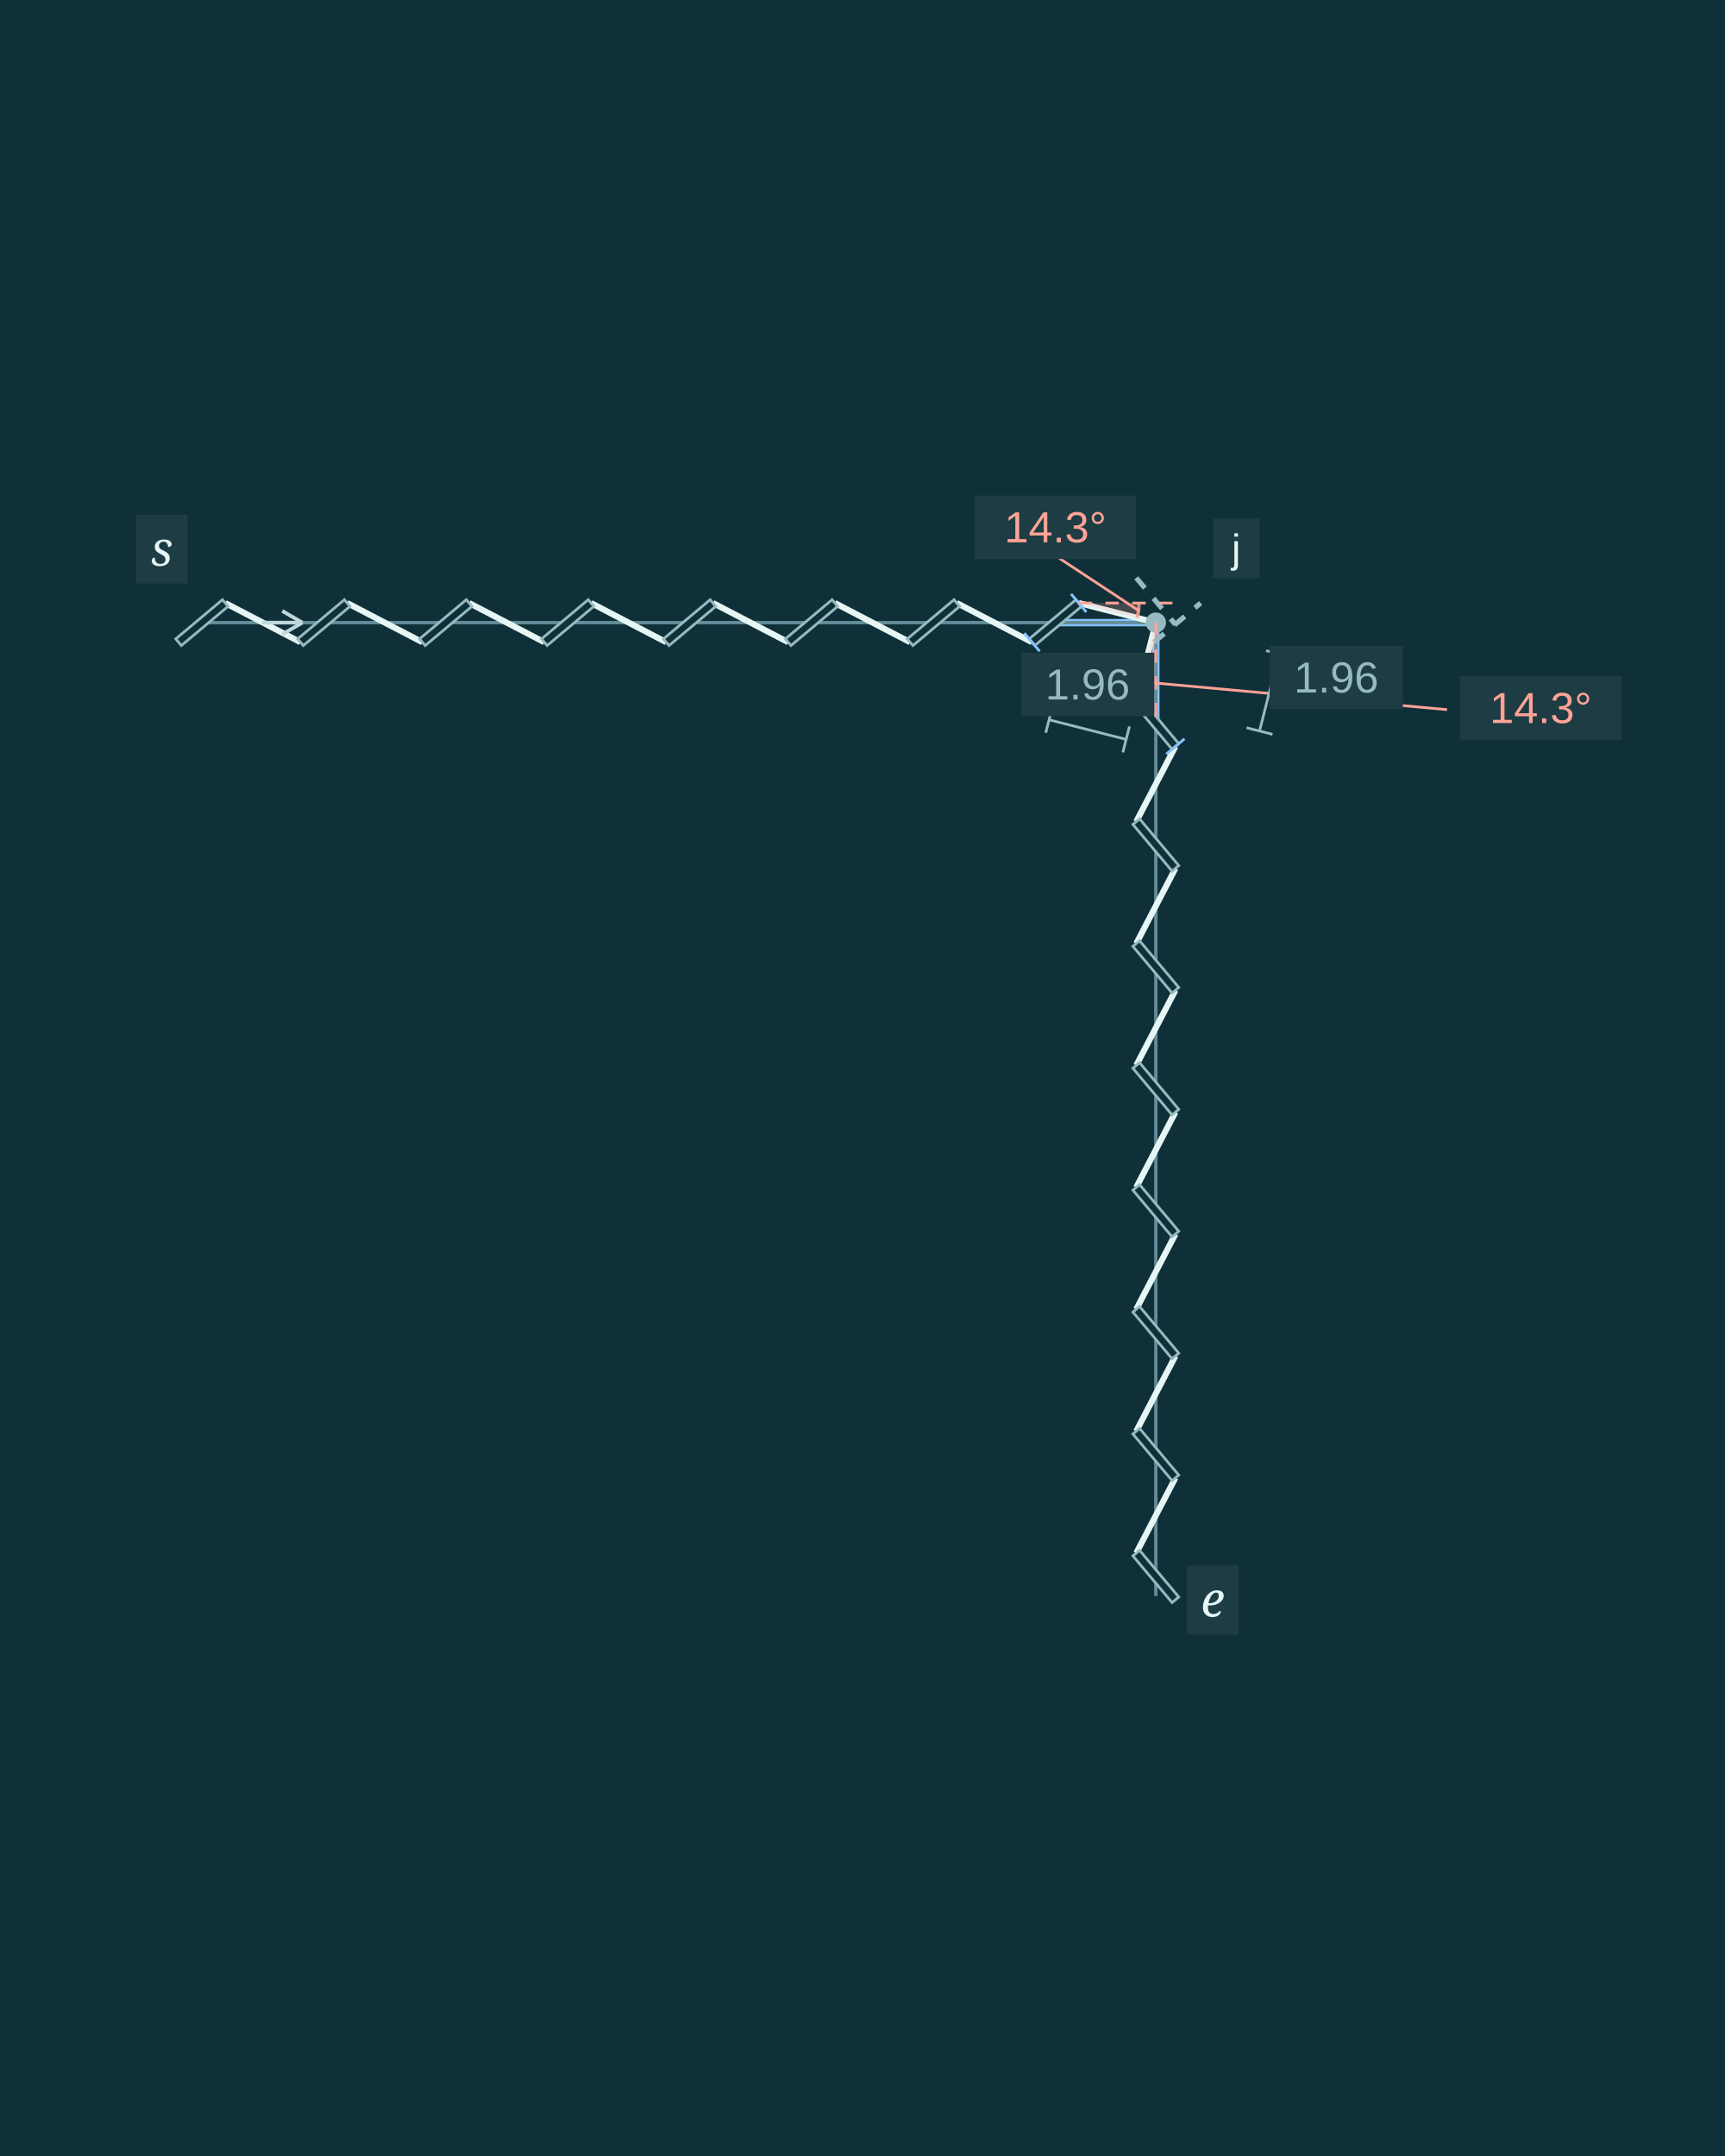
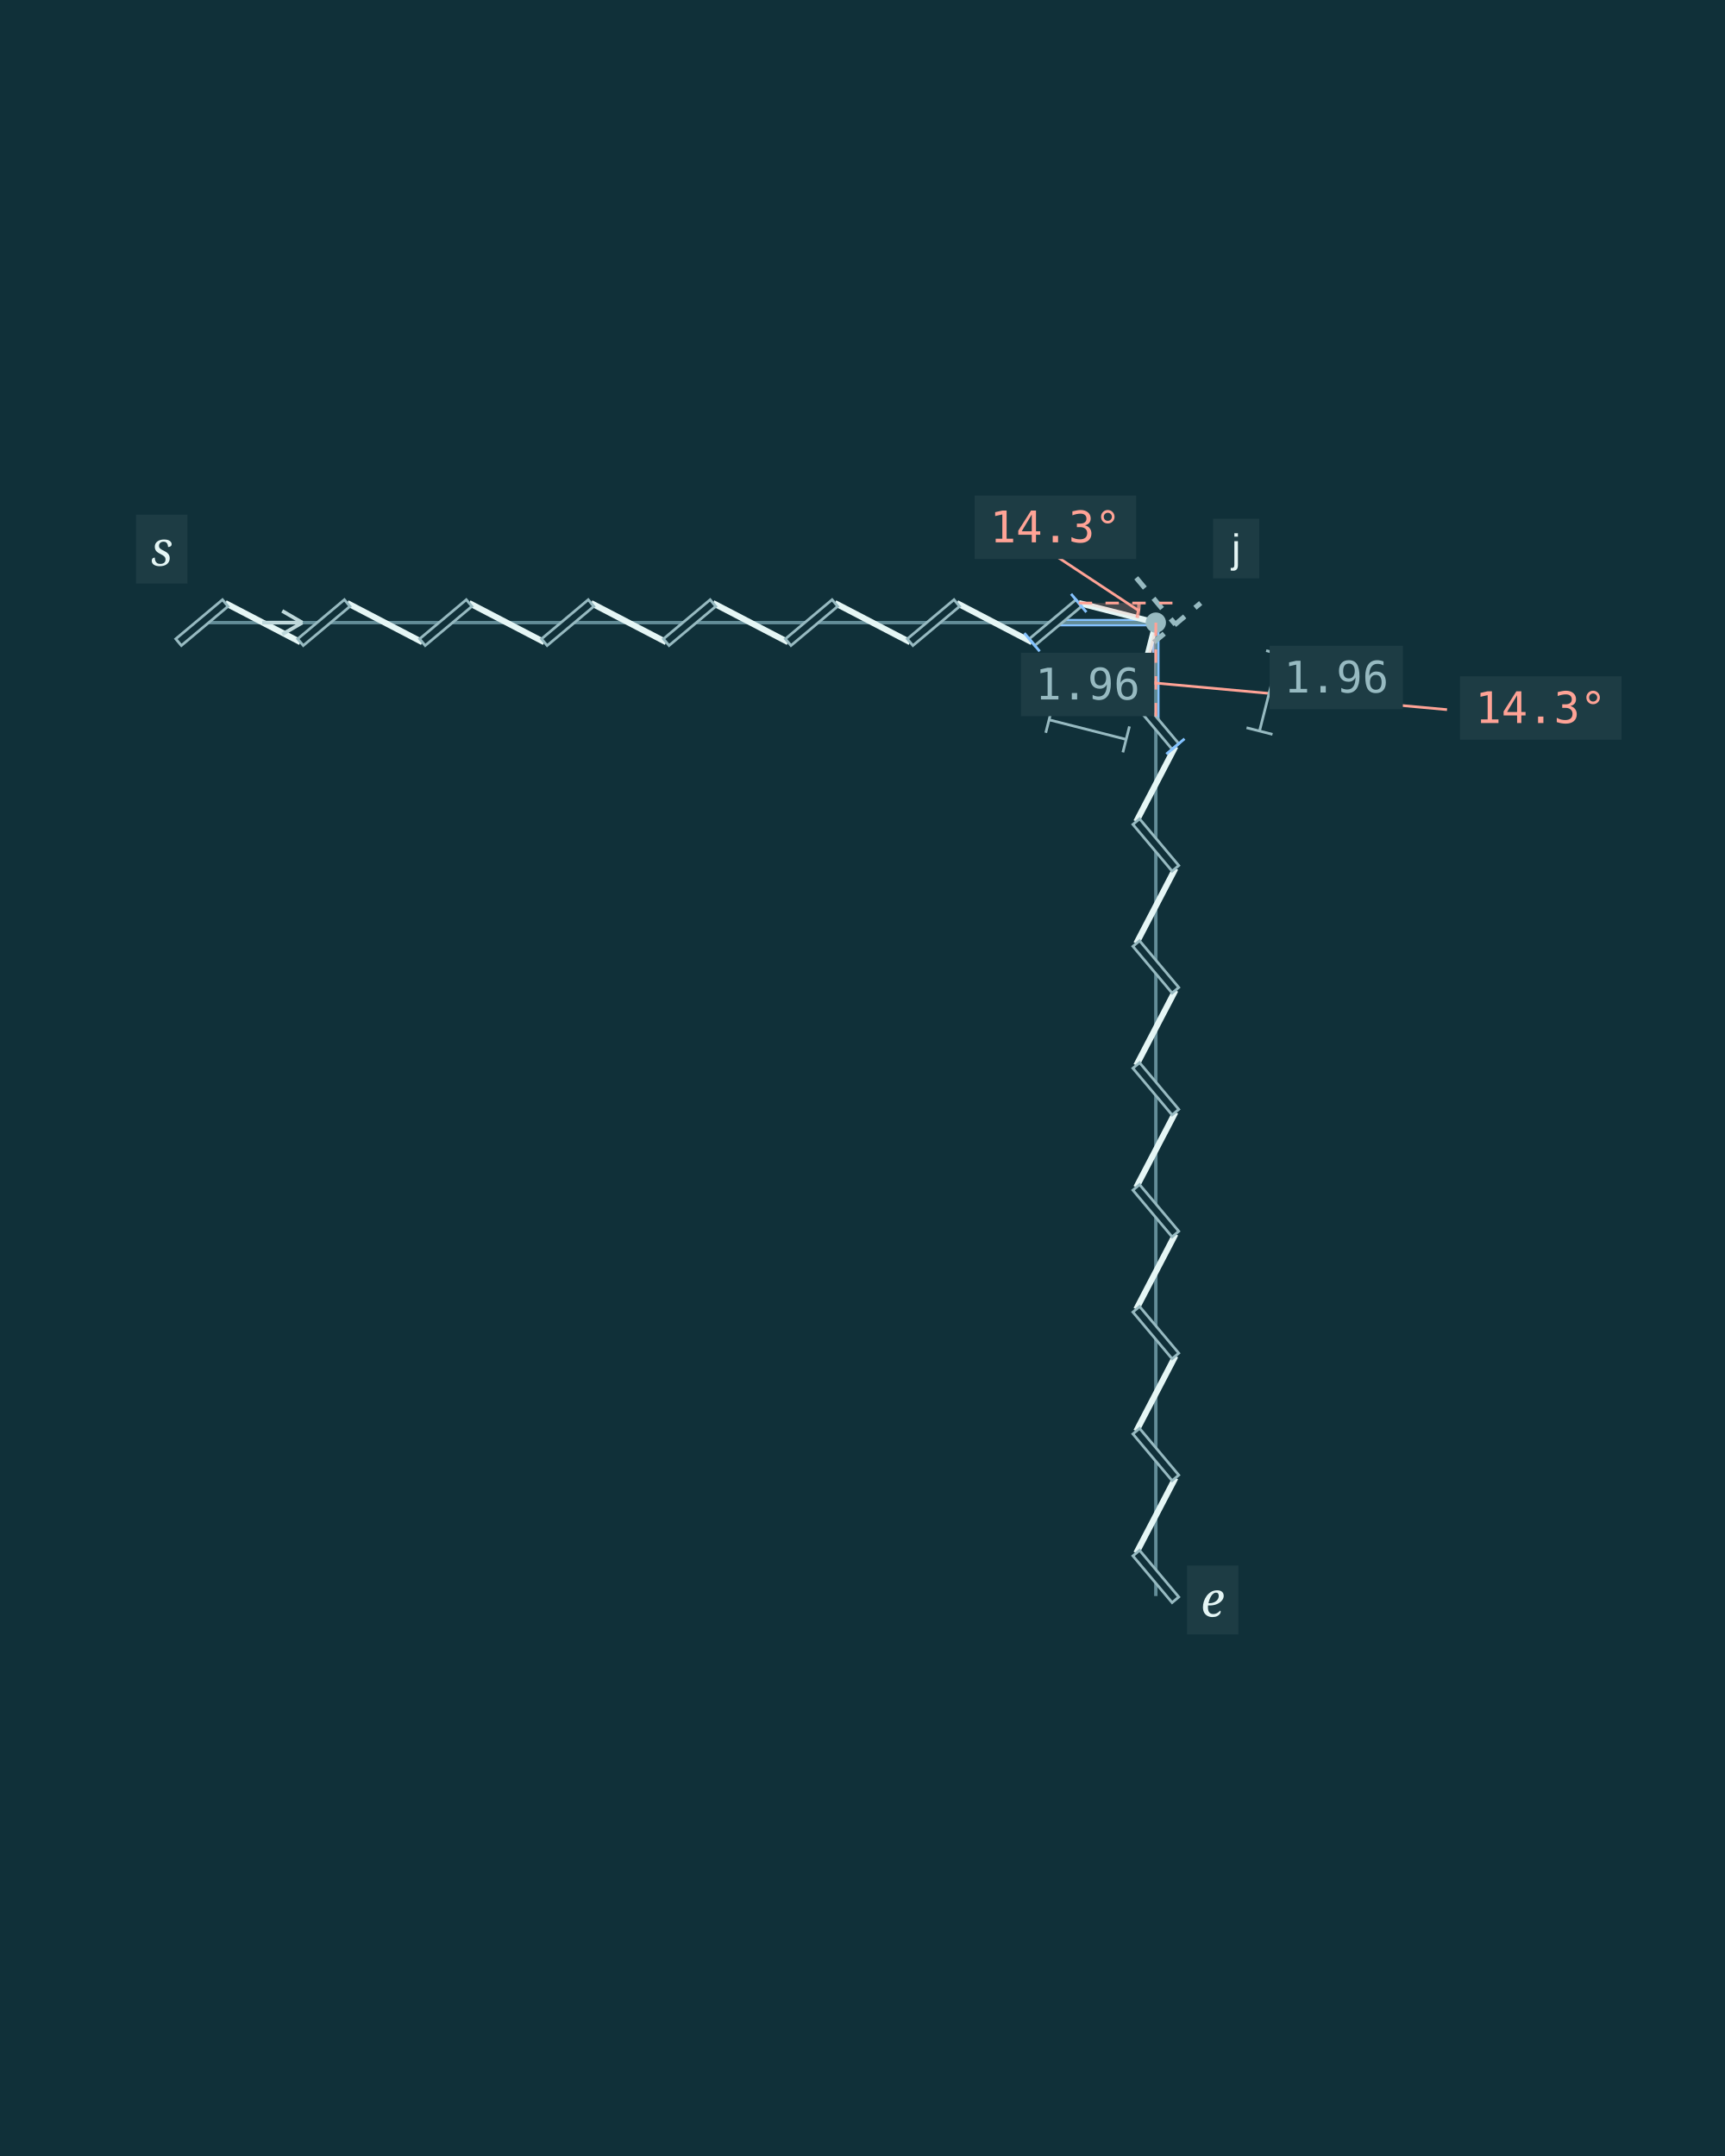
<svg xmlns="http://www.w3.org/2000/svg" width="600" height="750" viewBox="0 0 600 750" role="img" aria-labelledby="title description">
  <rect width="100%" height="100%" fill="#103039" />
  <g transform="translate(-75.29883 170.0235) scale(1.164214)">
    <line class="adjusted-gap" x1="410" y1="70.012" x2="410" y2="40" stroke="#84C2FF" stroke-width="2.2" />
    <line class="adjusted-gap" x1="379.988" y1="40" x2="410" y2="40" stroke="#84C2FF" stroke-width="2.2" />
    <line class="guide" x1="125" y1="40" x2="410" y2="40" stroke="#638D98" stroke-width="1" />
    <line class="guide" x1="410" y1="40" x2="410" y2="330.854" stroke="#638D98" stroke-width="1" />
    <line class="thread" x1="131.976" y1="34.146" x2="154.451" y2="45.854" stroke="#E5F6F5" stroke-width="1.8" />
    <line class="thread" x1="168.403" y1="34.146" x2="190.878" y2="45.854" stroke="#E5F6F5" stroke-width="1.8" />
    <line class="thread" x1="204.83" y1="34.146" x2="227.304" y2="45.854" stroke="#E5F6F5" stroke-width="1.8" />
    <line class="thread" x1="241.257" y1="34.146" x2="263.731" y2="45.854" stroke="#E5F6F5" stroke-width="1.8" />
    <line class="thread" x1="277.684" y1="34.146" x2="300.158" y2="45.854" stroke="#E5F6F5" stroke-width="1.8" />
    <line class="thread" x1="314.11" y1="34.146" x2="336.585" y2="45.854" stroke="#E5F6F5" stroke-width="1.8" />
    <line class="thread" x1="350.537" y1="34.146" x2="373.012" y2="45.854" stroke="#E5F6F5" stroke-width="1.8" />
    <line class="thread" x1="386.964" y1="34.146" x2="410" y2="40" stroke="#E5F6F5" stroke-width="1.8" />
    <line class="thread" x1="410" y1="40" x2="404.146" y2="63.036" stroke="#E5F6F5" stroke-width="1.8" />
    <line class="thread" x1="415.854" y1="76.988" x2="404.146" y2="99.463" stroke="#E5F6F5" stroke-width="1.8" />
    <line class="thread" x1="415.854" y1="113.415" x2="404.146" y2="135.89" stroke="#E5F6F5" stroke-width="1.8" />
    <line class="thread" x1="415.854" y1="149.842" x2="404.146" y2="172.316" stroke="#E5F6F5" stroke-width="1.8" />
    <line class="thread" x1="415.854" y1="186.269" x2="404.146" y2="208.743" stroke="#E5F6F5" stroke-width="1.8" />
    <line class="thread" x1="415.854" y1="222.696" x2="404.146" y2="245.17" stroke="#E5F6F5" stroke-width="1.8" />
    <line class="thread" x1="415.854" y1="259.122" x2="404.146" y2="281.597" stroke="#E5F6F5" stroke-width="1.8" />
    <line class="thread" x1="415.854" y1="295.549" x2="404.146" y2="318.024" stroke="#E5F6F5" stroke-width="1.8" />
    <line class="slit" x1="118.024" y1="45.854" x2="131.976" y2="34.146" stroke="#103039" stroke-width="2.6" />
    <polygon class="slit-outline" points="118.859,46.85 132.812,35.142 131.141,33.15 117.188,44.858" fill="#103039" stroke="#97BAC1" stroke-width="0.8" />
    <line class="slit" x1="154.451" y1="45.854" x2="168.403" y2="34.146" stroke="#103039" stroke-width="2.6" />
    <polygon class="slit-outline" points="155.286,46.85 169.239,35.142 167.567,33.15 153.615,44.858" fill="#103039" stroke="#97BAC1" stroke-width="0.8" />
    <line class="slit" x1="190.878" y1="45.854" x2="204.83" y2="34.146" stroke="#103039" stroke-width="2.6" />
    <polygon class="slit-outline" points="191.713,46.85 205.666,35.142 203.994,33.15 190.042,44.858" fill="#103039" stroke="#97BAC1" stroke-width="0.8" />
    <line class="slit" x1="227.304" y1="45.854" x2="241.257" y2="34.146" stroke="#103039" stroke-width="2.6" />
    <polygon class="slit-outline" points="228.14,46.85 242.092,35.142 240.421,33.15 226.469,44.858" fill="#103039" stroke="#97BAC1" stroke-width="0.8" />
    <line class="slit" x1="263.731" y1="45.854" x2="277.684" y2="34.146" stroke="#103039" stroke-width="2.6" />
    <polygon class="slit-outline" points="264.567,46.85 278.519,35.142 276.848,33.15 262.896,44.858" fill="#103039" stroke="#97BAC1" stroke-width="0.8" />
    <line class="slit" x1="300.158" y1="45.854" x2="314.11" y2="34.146" stroke="#103039" stroke-width="2.6" />
    <polygon class="slit-outline" points="300.994,46.85 314.946,35.142 313.275,33.15 299.323,44.858" fill="#103039" stroke="#97BAC1" stroke-width="0.8" />
    <line class="slit" x1="336.585" y1="45.854" x2="350.537" y2="34.146" stroke="#103039" stroke-width="2.6" />
    <polygon class="slit-outline" points="337.421,46.85 351.373,35.142 349.702,33.15 335.749,44.858" fill="#103039" stroke="#97BAC1" stroke-width="0.8" />
    <line class="slit" x1="373.012" y1="45.854" x2="386.964" y2="34.146" stroke="#103039" stroke-width="2.6" />
    <polygon class="slit-outline" points="373.848,46.85 387.8,35.142 386.129,33.15 372.176,44.858" fill="#103039" stroke="#97BAC1" stroke-width="0.8" />
    <line class="adjustment-mark" x1="375.295" y1="48.574" x2="370.729" y2="43.133" stroke="#84C2FF" stroke-width="0.8" />
    <line class="adjustment-mark" x1="389.247" y1="36.867" x2="384.681" y2="31.426" stroke="#84C2FF" stroke-width="0.8" />
    <line class="virtual" x1="409.439" y1="45.854" x2="423.391" y2="34.146" stroke="#97BAC1" stroke-width="1.5" stroke-dasharray="4 4" />
    <line class="slit" x1="404.146" y1="318.024" x2="415.854" y2="331.976" stroke="#103039" stroke-width="2.6" />
    <polygon class="slit-outline" points="403.15,318.859 414.858,332.812 416.85,331.141 405.142,317.188" fill="#103039" stroke="#97BAC1" stroke-width="0.8" />
    <line class="slit" x1="404.146" y1="281.597" x2="415.854" y2="295.549" stroke="#103039" stroke-width="2.6" />
    <polygon class="slit-outline" points="403.15,282.433 414.858,296.385 416.85,294.714 405.142,280.761" fill="#103039" stroke="#97BAC1" stroke-width="0.8" />
    <line class="slit" x1="404.146" y1="245.17" x2="415.854" y2="259.122" stroke="#103039" stroke-width="2.6" />
    <polygon class="slit-outline" points="403.15,246.006 414.858,259.958 416.85,258.287 405.142,244.334" fill="#103039" stroke="#97BAC1" stroke-width="0.8" />
    <line class="slit" x1="404.146" y1="208.743" x2="415.854" y2="222.696" stroke="#103039" stroke-width="2.6" />
    <polygon class="slit-outline" points="403.15,209.579 414.858,223.531 416.85,221.86 405.142,207.908" fill="#103039" stroke="#97BAC1" stroke-width="0.8" />
    <line class="slit" x1="404.146" y1="172.316" x2="415.854" y2="186.269" stroke="#103039" stroke-width="2.6" />
    <polygon class="slit-outline" points="403.15,173.152 414.858,187.104 416.85,185.433 405.142,171.481" fill="#103039" stroke="#97BAC1" stroke-width="0.8" />
    <line class="slit" x1="404.146" y1="135.89" x2="415.854" y2="149.842" stroke="#103039" stroke-width="2.6" />
    <polygon class="slit-outline" points="403.15,136.725 414.858,150.677 416.85,149.006 405.142,135.054" fill="#103039" stroke="#97BAC1" stroke-width="0.8" />
    <line class="slit" x1="404.146" y1="99.463" x2="415.854" y2="113.415" stroke="#103039" stroke-width="2.6" />
    <polygon class="slit-outline" points="403.15,100.298 414.858,114.251 416.85,112.579 405.142,98.627" fill="#103039" stroke="#97BAC1" stroke-width="0.8" />
    <line class="slit" x1="404.146" y1="63.036" x2="415.854" y2="76.988" stroke="#103039" stroke-width="2.6" />
    <polygon class="slit-outline" points="403.15,63.871 414.858,77.824 416.85,76.152 405.142,62.2" fill="#103039" stroke="#97BAC1" stroke-width="0.8" />
    <line class="adjustment-mark" x1="401.426" y1="65.319" x2="406.867" y2="60.753" stroke="#84C2FF" stroke-width="0.8" />
    <line class="adjustment-mark" x1="413.133" y1="79.271" x2="418.574" y2="74.705" stroke="#84C2FF" stroke-width="0.8" />
    <line class="virtual" x1="404.146" y1="26.609" x2="415.854" y2="40.561" stroke="#97BAC1" stroke-width="1.5" stroke-dasharray="4 4" />
    <circle class="hole" cx="410" cy="40" r="3.036" fill="#97BAC1" />
    <rect class="label-background" x="105.32" y="7.752" width="15.36" height="20.56" fill="#1D3C44" />
    <text class="notation-start" x="113" y="23" text-anchor="middle" font-family="Cambria" font-size="14.4" font-style="italic" fill="#E5F6F5">s</text>
    <line class="direction" x1="143" y1="40" x2="155" y2="40" stroke="#BED8DB" stroke-width="1.1" />
    <line class="direction" x1="155" y1="40" x2="149" y2="36.5" stroke="#BED8DB" stroke-width="1.1" />
    <line class="direction" x1="155" y1="40" x2="149" y2="43.5" stroke="#BED8DB" stroke-width="1.1" />
    <rect class="label-background" x="419.32" y="321.752" width="15.36" height="20.56" fill="#1D3C44" />
    <text class="notation-end" x="427" y="337" text-anchor="middle" font-family="Cambria" font-size="14.4" font-style="italic" fill="#E5F6F5">e</text>
    <rect class="label-background" x="427.1" y="8.96" width="13.8" height="17.8" fill="#1D3C44" />
    <text class="notation-junction" x="434" y="22" text-anchor="middle" font-family="Arial" font-size="12" fill="#E5F6F5">j</text>
    <polygon class="angle-wedge" points="386.964,34.146 404.964,34.146 404.962,34.426 404.955,34.706 404.945,34.986 404.929,35.265 404.91,35.545 404.886,35.824 404.858,36.102 404.825,36.38 404.788,36.658 404.747,36.935 404.701,37.211 404.652,37.486 404.598,37.761 404.539,38.035 404.477,38.308 404.41,38.579" fill="#FFA396" fill-opacity="0.22" />
    <line class="angle-reference" x1="386.964" y1="34.146" x2="414.964" y2="34.146" stroke="#FFA396" stroke-width="0.8" stroke-dasharray="4 4" />
    <line class="thread-angle" x1="404.964" y1="34.146" x2="404.962" y2="34.426" stroke="#FFA396" stroke-width="1" />
    <line class="thread-angle" x1="404.962" y1="34.426" x2="404.955" y2="34.706" stroke="#FFA396" stroke-width="1" />
    <line class="thread-angle" x1="404.955" y1="34.706" x2="404.945" y2="34.986" stroke="#FFA396" stroke-width="1" />
    <line class="thread-angle" x1="404.945" y1="34.986" x2="404.929" y2="35.265" stroke="#FFA396" stroke-width="1" />
    <line class="thread-angle" x1="404.929" y1="35.265" x2="404.91" y2="35.545" stroke="#FFA396" stroke-width="1" />
    <line class="thread-angle" x1="404.91" y1="35.545" x2="404.886" y2="35.824" stroke="#FFA396" stroke-width="1" />
    <line class="thread-angle" x1="404.886" y1="35.824" x2="404.858" y2="36.102" stroke="#FFA396" stroke-width="1" />
    <line class="thread-angle" x1="404.858" y1="36.102" x2="404.825" y2="36.38" stroke="#FFA396" stroke-width="1" />
    <line class="thread-angle" x1="404.825" y1="36.38" x2="404.788" y2="36.658" stroke="#FFA396" stroke-width="1" />
    <line class="thread-angle" x1="404.788" y1="36.658" x2="404.747" y2="36.935" stroke="#FFA396" stroke-width="1" />
    <line class="thread-angle" x1="404.747" y1="36.935" x2="404.701" y2="37.211" stroke="#FFA396" stroke-width="1" />
    <line class="thread-angle" x1="404.701" y1="37.211" x2="404.652" y2="37.486" stroke="#FFA396" stroke-width="1" />
    <line class="thread-angle" x1="404.652" y1="37.486" x2="404.598" y2="37.761" stroke="#FFA396" stroke-width="1" />
    <line class="thread-angle" x1="404.598" y1="37.761" x2="404.539" y2="38.035" stroke="#FFA396" stroke-width="1" />
    <line class="thread-angle" x1="404.539" y1="38.035" x2="404.477" y2="38.308" stroke="#FFA396" stroke-width="1" />
    <line class="thread-angle" x1="404.477" y1="38.308" x2="404.41" y2="38.579" stroke="#FFA396" stroke-width="1" />
    <line class="angle-leader" x1="380" y1="20" x2="404.825" y2="36.38" stroke="#FFA396" stroke-width="0.8" />
    <rect class="label-background" x="355.875" y="2.04" width="48.25" height="18.95" fill="#1D3C44" />
-     <text class="thread-angle-value" x="380" y="16" text-anchor="middle" font-family="Arial" font-size="13" fill="#FFA396">14.3°</text>
+     <text class="thread-angle-value" x="380" y="16" text-anchor="middle" font-family="Consolas" font-size="13" fill="#FFA396">14.3°</text>
    <polygon class="angle-wedge" points="410,40 410,58 409.72,57.998 409.44,57.991 409.16,57.98 408.881,57.965 408.602,57.946 408.323,57.922 408.044,57.893 407.766,57.861 407.489,57.824 407.212,57.783 406.936,57.737 406.66,57.687 406.385,57.633 406.112,57.575 405.839,57.512 405.567,57.446" fill="#FFA396" fill-opacity="0.22" />
    <line class="angle-reference" x1="410" y1="40" x2="410" y2="68" stroke="#FFA396" stroke-width="0.8" stroke-dasharray="4 4" />
    <line class="thread-angle" x1="410" y1="58" x2="409.72" y2="57.998" stroke="#FFA396" stroke-width="1" />
    <line class="thread-angle" x1="409.72" y1="57.998" x2="409.44" y2="57.991" stroke="#FFA396" stroke-width="1" />
    <line class="thread-angle" x1="409.44" y1="57.991" x2="409.16" y2="57.98" stroke="#FFA396" stroke-width="1" />
    <line class="thread-angle" x1="409.16" y1="57.98" x2="408.881" y2="57.965" stroke="#FFA396" stroke-width="1" />
    <line class="thread-angle" x1="408.881" y1="57.965" x2="408.602" y2="57.946" stroke="#FFA396" stroke-width="1" />
    <line class="thread-angle" x1="408.602" y1="57.946" x2="408.323" y2="57.922" stroke="#FFA396" stroke-width="1" />
    <line class="thread-angle" x1="408.323" y1="57.922" x2="408.044" y2="57.893" stroke="#FFA396" stroke-width="1" />
    <line class="thread-angle" x1="408.044" y1="57.893" x2="407.766" y2="57.861" stroke="#FFA396" stroke-width="1" />
    <line class="thread-angle" x1="407.766" y1="57.861" x2="407.489" y2="57.824" stroke="#FFA396" stroke-width="1" />
    <line class="thread-angle" x1="407.489" y1="57.824" x2="407.212" y2="57.783" stroke="#FFA396" stroke-width="1" />
    <line class="thread-angle" x1="407.212" y1="57.783" x2="406.936" y2="57.737" stroke="#FFA396" stroke-width="1" />
    <line class="thread-angle" x1="406.936" y1="57.737" x2="406.66" y2="57.687" stroke="#FFA396" stroke-width="1" />
    <line class="thread-angle" x1="406.66" y1="57.687" x2="406.385" y2="57.633" stroke="#FFA396" stroke-width="1" />
    <line class="thread-angle" x1="406.385" y1="57.633" x2="406.112" y2="57.575" stroke="#FFA396" stroke-width="1" />
    <line class="thread-angle" x1="406.112" y1="57.575" x2="405.839" y2="57.512" stroke="#FFA396" stroke-width="1" />
    <line class="thread-angle" x1="405.839" y1="57.512" x2="405.567" y2="57.446" stroke="#FFA396" stroke-width="1" />
    <line class="angle-leader" x1="497" y1="66" x2="407.766" y2="57.861" stroke="#FFA396" stroke-width="0.8" />
    <rect class="label-background" x="500.875" y="56.04" width="48.25" height="18.95" fill="#1D3C44" />
-     <text class="thread-angle-value" x="525" y="70" text-anchor="middle" font-family="Arial" font-size="13" fill="#FFA396">14.3°</text>
+     <text class="thread-angle-value" x="525" y="70" text-anchor="middle" font-family="Consolas" font-size="13" fill="#FFA396">14.3°</text>
    <line class="thread-length-dimension" x1="378.098" y1="69.037" x2="401.134" y2="74.891" stroke="#97BAC1" stroke-width="0.8" />
    <line class="thread-length-dimension" x1="377.113" y1="72.914" x2="379.083" y2="65.161" stroke="#97BAC1" stroke-width="0.8" />
    <line class="thread-length-dimension" x1="400.149" y1="78.768" x2="402.119" y2="71.014" stroke="#97BAC1" stroke-width="0.8" />
    <rect class="label-background" x="369.716" y="49.004" width="39.8" height="18.95" fill="#1D3C44" />
-     <text class="thread-length-value" x="389.616" y="62.964" text-anchor="middle" font-family="Arial" font-size="13" fill="#97BAC1">1.96</text>
+     <text class="thread-length-value" x="389.616" y="62.964" text-anchor="middle" font-family="Consolas" font-size="13" fill="#97BAC1">1.96</text>
    <line class="thread-length-dimension" x1="446.83" y1="49.359" x2="440.976" y2="72.395" stroke="#97BAC1" stroke-width="0.8" />
    <line class="thread-length-dimension" x1="442.953" y1="48.374" x2="450.706" y2="50.344" stroke="#97BAC1" stroke-width="0.8" />
    <line class="thread-length-dimension" x1="437.099" y1="71.409" x2="444.853" y2="73.38" stroke="#97BAC1" stroke-width="0.8" />
    <rect class="label-background" x="444.003" y="46.917" width="39.8" height="18.95" fill="#1D3C44" />
-     <text class="thread-length-value" x="463.903" y="60.877" text-anchor="middle" font-family="Arial" font-size="13" fill="#97BAC1">1.96</text>
+     <text class="thread-length-value" x="463.903" y="60.877" text-anchor="middle" font-family="Consolas" font-size="13" fill="#97BAC1">1.96</text>
  </g>
</svg>
